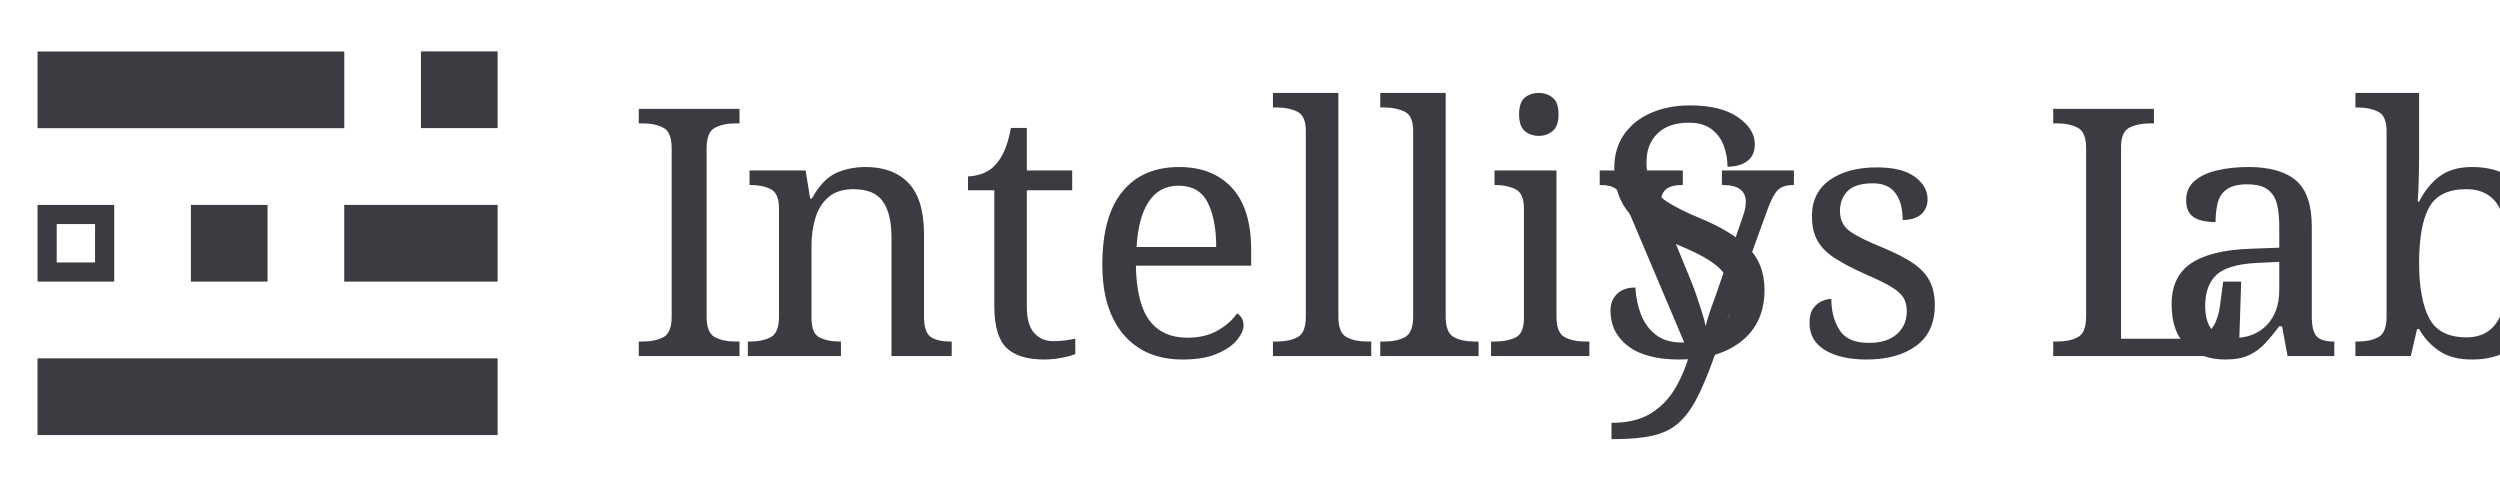
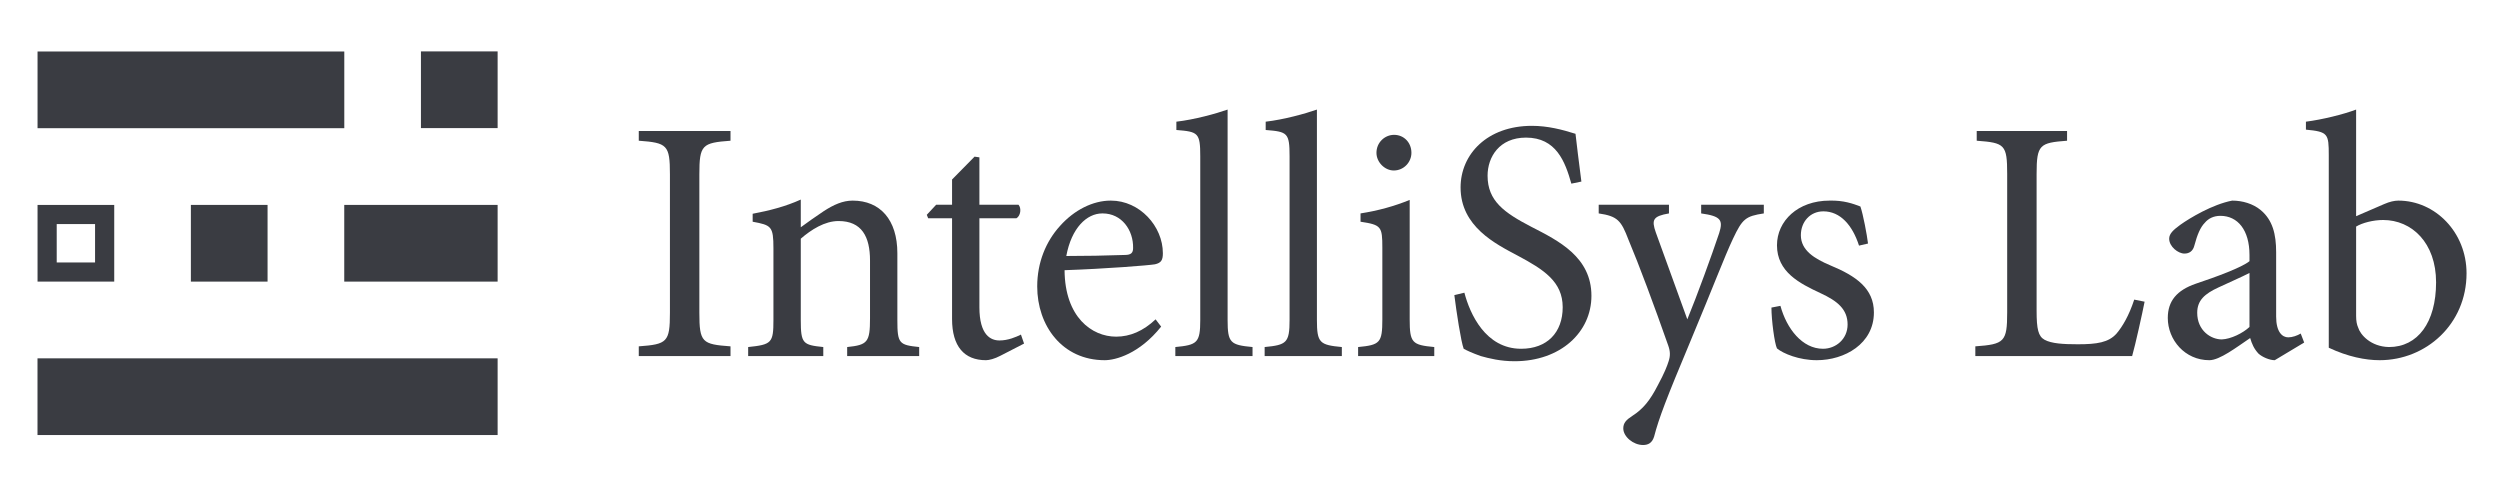
<svg xmlns="http://www.w3.org/2000/svg" width="100%" height="100%" viewBox="0 0 1304 256" version="1.1" xml:space="preserve" style="fill-rule:evenodd;clip-rule:evenodd;stroke-linecap:round;stroke-miterlimit:1.5;">
  <g>
    <g>
-       <path d="M179.56,106.882l0,40.006l80,0l0,-40.006l-80,0Z" style="fill:#3a3c42;" />
-       <path d="M24.583,111.885l0,30l30,0l0,-30l-30,0Z" style="fill:none;stroke:#3a3c42;stroke-width:10px;" />
-       <path d="M99.56,106.882l0,40.006l40,0l0,-40.006l-40,0Z" style="fill:#3a3c42;" />
+       <path d="M179.56,106.882l-0,40.006l80,-0l-0,-40.006l-80,0Z" style="fill:#3a3c42;" />
+       <path d="M24.583,111.885l0,30l30,-0l0,-30l-30,-0Z" style="fill:none;stroke:#3a3c42;stroke-width:10px;" />
+       <path d="M99.56,106.882l-0,40.006l40,-0l-0,-40.006l-40,0Z" style="fill:#3a3c42;" />
    </g>
    <g>
-       <path d="M259.56,26.811l0,40.006l-40,0l0,-40.006l40,0Z" style="fill:#3a3c42;" />
-       <path d="M19.583,26.861l0,40.005l160,0l0,-40.005l-160,0Z" style="fill:#3a3c42;" />
+       <path d="M259.56,26.811l-0,40.006l-40,-0l-0,-40.006l40,-0Z" style="fill:#3a3c42;" />
+       <path d="M19.583,26.861l0,40.005l160,0l0,-40.005l-160,-0Z" style="fill:#3a3c42;" />
    </g>
-     <path d="M259.56,186.911l0,40.006l-240,0l0,-40.006l240,0Z" style="fill:#3a3c42;" />
+     <path d="M259.56,186.911l-0,40.006l-240,-0l-0,-40.006l240,-0Z" style="fill:#3a3c42;" />
  </g>
-   <text x="326.324px" y="185.71px" style="font-family:'MinionPro-Regular', 'Minion Pro', serif;font-size:180.561px;fill:#3a3c42;">I<tspan x="385.006px 480.342px 534.33px 610.346px 656.931px " y="185.71px 185.71px 185.71px 185.71px 185.71px ">ntell</tspan>iS<tspan x="833.7px " y="185.71px ">y</tspan>s L<tspan x="1123.68px 1201.5px " y="185.71px 185.71px ">ab</tspan>
-   </text>
+   <g>
+     <path d="M381.034,185.71l-0,-5.056c-14.806,-1.083 -16.251,-1.986 -16.251,-17.514l0,-72.224c0,-15.348 1.445,-16.432 16.251,-17.515l-0,-5.056l-47.849,0l0,5.056c14.806,1.083 16.251,2.167 16.251,17.515l-0,72.224c-0,15.348 -1.445,16.431 -16.251,17.514l0,5.056l47.849,-0Z" style="fill:#3a3c42;fill-rule:nonzero;" />
+     <path d="M479.44,185.71l-0,-4.695c-10.473,-1.083 -11.376,-1.805 -11.376,-14.083l0,-34.849c0,-17.514 -9.028,-27.445 -23.292,-27.445c-5.236,0 -9.931,2.167 -14.987,5.417c-4.514,3.07 -8.486,5.778 -12.097,8.486l-0,-14.445c-7.945,3.612 -16.431,5.778 -25.098,7.403l-0,4.153c9.75,1.806 10.833,2.348 10.833,13.904l0,37.376c0,11.917 -0.902,12.819 -13.18,14.083l-0,4.695l39.181,-0l0,-4.695c-10.653,-1.083 -11.736,-1.805 -11.736,-14.083l-0,-42.432c5.417,-4.695 12.458,-9.209 19.681,-9.209c12.098,0 16.431,8.125 16.431,20.584l-0,30.154c-0,12.459 -1.264,13.903 -11.917,14.986l-0,4.695l37.557,-0Z" style="fill:#3a3c42;fill-rule:nonzero;" />
+     <path d="M534.15,179.21l-1.625,-4.695c-2.528,1.264 -6.681,3.07 -11.195,3.07c-4.514,-0 -10.473,-2.709 -10.473,-17.334l0,-46.404l19.32,-0c2.167,-1.264 2.709,-5.237 1.084,-7.042l-20.404,-0l0,-24.737l-2.528,-0.361l-11.736,11.917l-0,13.181l-8.306,-0l-4.875,5.236l0.722,1.806l12.459,-0l-0,52.543c-0,14.264 6.32,21.487 17.695,21.487c1.625,-0 4.514,-0.723 7.583,-2.348l12.279,-6.319Z" style="fill:#3a3c42;fill-rule:nonzero;" />
+     <path d="M602.763,166.571c-6.5,6.139 -13.362,9.028 -20.584,9.028c-12.639,-0 -26.723,-10.112 -26.904,-34.668c21.487,-0.722 44.057,-2.528 47.127,-3.07c3.25,-0.722 4.152,-2.166 4.152,-5.778c0,-14.083 -12.097,-27.445 -27.084,-27.445l-0.18,0c-9.209,0 -18.959,4.875 -26.362,13.181c-7.403,8.125 -11.917,19.14 -11.917,31.598c-0,20.404 13,38.46 35.209,38.46c5.598,-0 18.056,-3.25 29.432,-17.515l-2.889,-3.791Zm-27.626,-55.252c9.931,-0 16.07,8.667 15.889,18.056c0,2.528 -1.083,3.611 -4.333,3.611c-10.473,0.361 -20.404,0.542 -30.515,0.542c2.708,-14.626 10.653,-22.209 18.778,-22.209l0.181,-0Z" style="fill:#3a3c42;fill-rule:nonzero;" />
+     <path d="M653.32,185.71l-0,-4.695c-11.556,-1.083 -13.001,-2.166 -13.001,-14.083l0,-109.781c-6.139,2.166 -17.333,5.236 -26.723,6.319l0,4.334c11.376,0.903 12.459,1.444 12.459,13.722l0,85.406c0,11.917 -1.625,13 -13,14.083l-0,4.695l40.265,-0Z" style="fill:#3a3c42;fill-rule:nonzero;" />
+     <path d="M699.904,185.71l0,-4.695c-11.555,-1.083 -13,-2.166 -13,-14.083l0,-109.781c-6.139,2.166 -17.334,5.236 -26.723,6.319l0,4.334c11.375,0.903 12.459,1.444 12.459,13.722l-0,85.406c-0,11.917 -1.625,13 -13.001,14.083l0,4.695l40.265,-0Z" style="fill:#3a3c42;fill-rule:nonzero;" />
+     <path d="M726.989,88.929c5.236,0 9.208,-4.333 9.208,-9.208c0,-5.417 -3.972,-9.389 -9.028,-9.389c-4.875,-0 -9.208,3.972 -9.208,9.389c-0,4.875 4.333,9.208 9.028,9.208Zm21.125,96.781l0,-4.695c-11.556,-1.083 -12.82,-2.166 -12.82,-14.444l0,-62.294c-7.944,3.25 -16.431,5.597 -25.639,7.042l-0,4.333c10.833,1.625 11.375,2.528 11.375,13.542l0,37.377c0,12.278 -1.264,13.361 -12.639,14.444l-0,4.695l39.723,-0Z" style="fill:#3a3c42;fill-rule:nonzero;" />
+     <path d="M824.853,94.707c-1.445,-11.375 -2.348,-18.417 -3.07,-24.917c-6.861,-2.167 -14.445,-4.153 -22.751,-4.153c-23.292,-0 -37.195,14.806 -37.195,32.14c-0,20.403 18.237,29.431 29.792,35.57c13.543,7.223 23.473,13.542 23.473,26.904c0,13.181 -8.125,21.667 -21.667,21.667c-18.598,0 -26.723,-18.236 -29.612,-29.251l-5.236,1.264c1.083,8.667 3.43,24.195 4.875,27.987c1.625,0.903 4.333,2.167 8.847,3.792c4.514,1.264 10.292,2.708 17.695,2.708c24.015,0 40.085,-15.167 40.085,-34.126c-0,-20.222 -17.153,-28.709 -31.237,-35.931c-14.264,-7.403 -22.931,-13.542 -22.931,-26.723c-0,-9.751 6.139,-19.862 20.042,-19.862c15.709,0 20.403,12.459 23.653,24.015l5.237,-1.084Z" style="fill:#3a3c42;fill-rule:nonzero;" />
+     <path d="M920.008,106.805l-32.681,-0l-0,4.514c10.292,1.444 11.556,3.431 9.389,10.292c-3.792,11.375 -11.556,32.681 -16.612,44.96l-16.431,-45.321c-2.347,-6.681 -1.444,-8.487 6.862,-9.931l-0,-4.514l-36.654,-0l-0,4.514c9.931,1.444 11.736,3.792 15.528,13.723c5.417,12.819 13.542,34.667 20.764,55.251c1.084,3.07 1.084,5.417 0.181,8.125c-0.722,2.348 -2.167,6.139 -5.597,12.459c-4.153,8.125 -7.765,12.459 -13.362,16.07c-3.069,1.986 -4.694,3.611 -4.694,6.5c-0,4.334 5.236,8.667 10.291,8.667c2.528,0 4.695,-0.903 5.778,-4.333c2.528,-9.751 6.501,-20.043 18.598,-48.932c12.459,-29.793 18.056,-44.779 22.57,-54.349c4.875,-10.292 6.501,-11.737 16.07,-13.181l0,-4.514Z" style="fill:#3a3c42;fill-rule:nonzero;" />
+     <path d="M974.357,127.028c-0.542,-4.514 -2.528,-15.167 -3.972,-19.32c-3.792,-1.445 -8.667,-3.25 -16.07,-3.07c-16.612,0 -27.445,10.653 -27.445,23.293c-0,13.903 11.736,19.861 22.57,24.917c9.028,4.153 14.264,8.486 14.264,16.431c-0,7.584 -6.139,12.639 -12.82,12.639c-10.833,0 -18.959,-10.472 -22.209,-22.389l-4.694,0.902c-0,6.501 1.625,18.779 2.889,21.307c3.25,2.708 11.555,6.139 20.764,6.139c14.445,-0 29.793,-8.487 29.793,-24.918c-0,-12.458 -9.209,-18.959 -22.751,-24.556c-8.125,-3.431 -15.348,-7.764 -15.348,-15.709c0,-7.042 4.875,-12.458 11.737,-12.458c8.847,-0 15.167,7.222 18.597,17.875l4.695,-1.083Z" style="fill:#3a3c42;fill-rule:nonzero;" />
+     <path d="M1113.21,156.279c-2.708,8.305 -6.139,14.083 -9.208,17.695c-4.153,4.694 -10.292,5.597 -20.223,5.597c-7.584,-0 -13.723,-0.361 -17.334,-2.347c-3.25,-1.806 -4.153,-5.417 -4.153,-15.167l0,-71.322c0,-15.348 1.625,-16.251 15.89,-17.334l-0,-5.056l-47.127,0l0,5.056c14.626,1.083 15.89,1.986 15.89,17.334l-0,72.224c-0,15.348 -1.445,16.612 -16.612,17.695l-0,5.056l81.794,-0c1.625,-5.597 5.417,-22.751 6.5,-28.348l-5.417,-1.083Z" style="fill:#3a3c42;fill-rule:nonzero;" />
+     <path d="M1201.86,178.668l-1.806,-4.694c-1.805,1.083 -4.333,1.986 -6.5,1.986c-3.07,-0 -6.32,-2.709 -6.32,-10.834l0,-33.584c0,-9.389 -1.805,-16.792 -8.125,-22.029c-3.972,-3.25 -9.389,-4.875 -14.806,-4.875c-10.292,1.986 -22.028,9.028 -27.084,12.639c-3.431,2.528 -5.778,4.514 -5.778,7.223c0,4.153 4.695,7.764 7.945,7.764c2.528,-0 4.514,-1.264 5.236,-4.333c1.445,-5.417 3.07,-9.39 5.417,-11.737c1.805,-2.167 4.514,-3.611 8.125,-3.611c9.028,-0 15.167,7.403 15.167,20.403l0,3.25c-3.972,3.25 -17.153,8.126 -27.987,11.737c-9.931,3.43 -14.625,9.028 -14.625,17.875c-0,11.376 8.847,22.029 21.667,22.029c5.417,-0 14.084,-6.681 21.306,-11.556c0.903,3.069 1.986,5.597 4.334,8.125c1.986,1.806 5.778,3.431 8.486,3.431l15.348,-9.209Zm-28.529,-8.125c-3.43,3.25 -9.75,6.32 -14.445,6.5c-5.597,0 -12.819,-4.514 -12.819,-13.903c-0,-6.5 3.972,-9.931 11.014,-13.181c3.792,-1.806 12.458,-5.597 16.25,-7.584l0,28.168Z" style="fill:#3a3c42;fill-rule:nonzero;" />
+     <path d="M1228.95,112.763l-0,-55.612c-6.681,2.527 -17.695,5.236 -26.181,6.319l-0,4.153c11.556,1.084 11.917,2.167 11.917,13.362l-0,100.392c9.931,4.694 19.139,6.5 26.542,6.5c24.195,-0 45.321,-18.779 45.321,-45.321c-0,-21.306 -16.251,-37.918 -35.571,-37.918c-1.986,0 -4.514,0.542 -7.403,1.806l-14.625,6.319Zm-0,5.417c3.25,-1.986 9.028,-3.43 14.084,-3.43c14.986,-0 27.626,11.917 27.626,32.501c-0,20.945 -9.57,33.764 -24.557,33.764c-9.569,-0.18 -14.986,-6.5 -16.07,-10.111c-0.722,-1.625 -1.083,-3.431 -1.083,-6.139l-0,-46.585Z" style="fill:#3a3c42;fill-rule:nonzero;" />
+   </g>
</svg>
